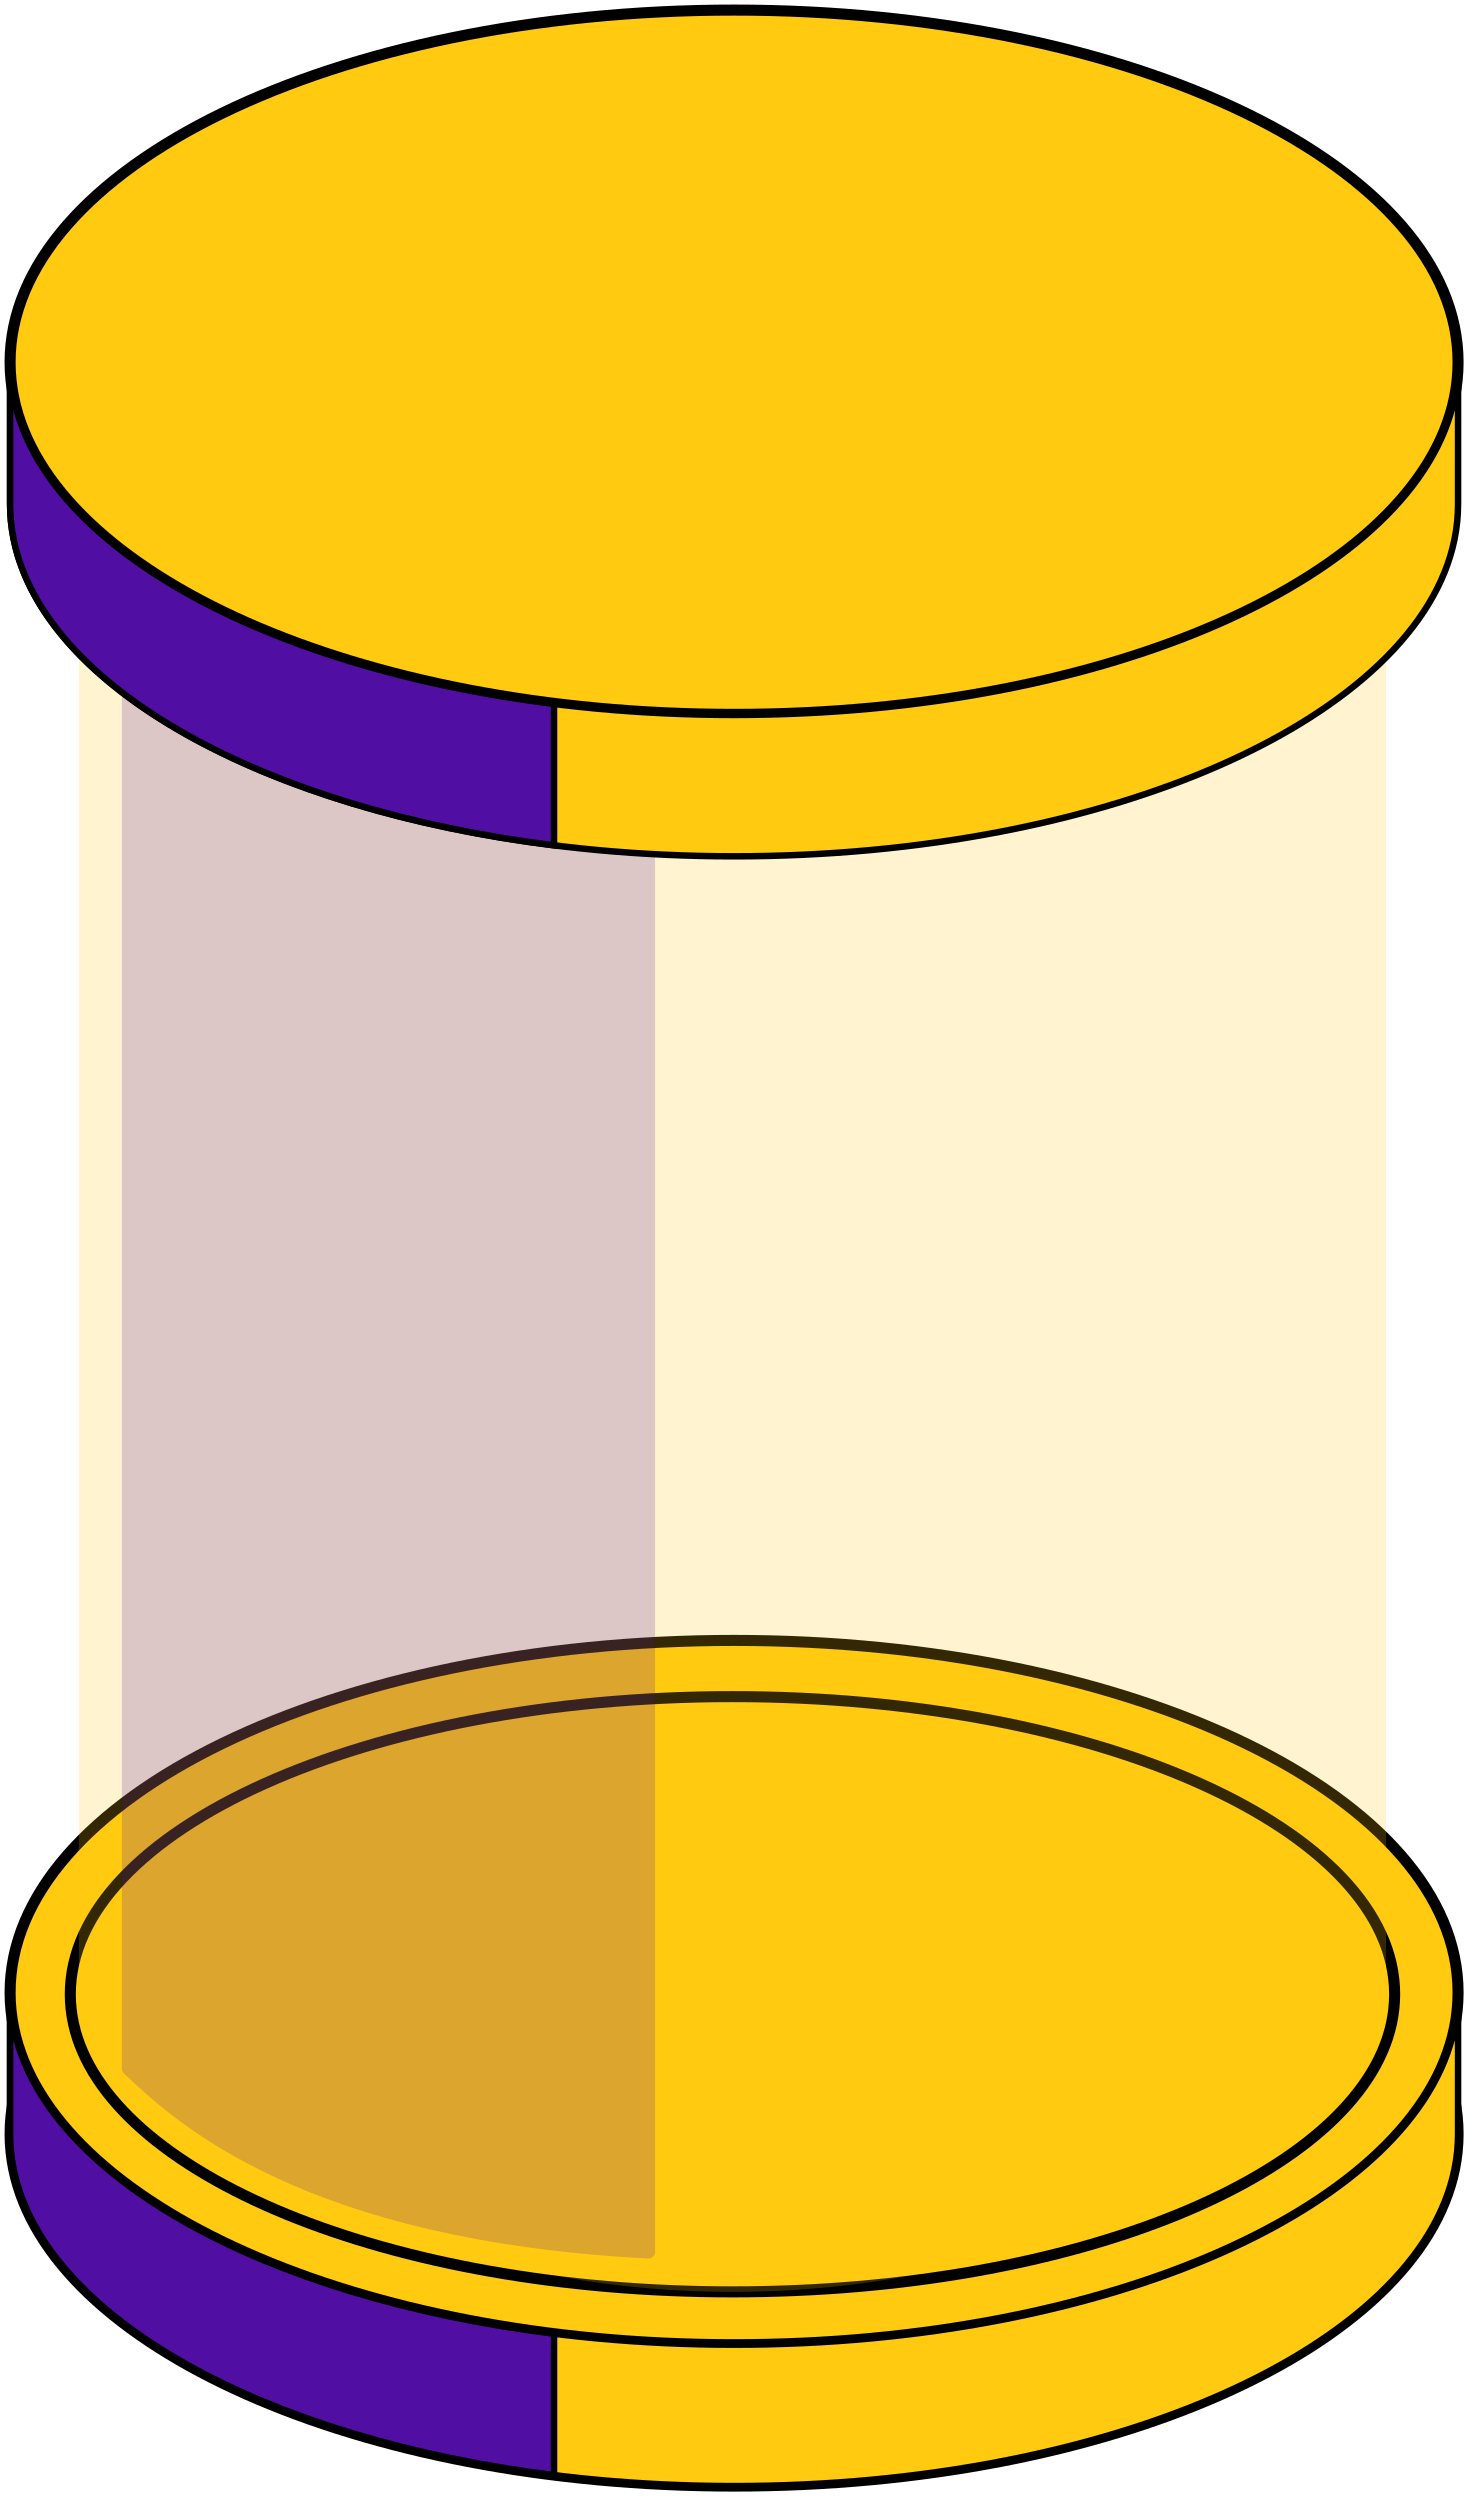
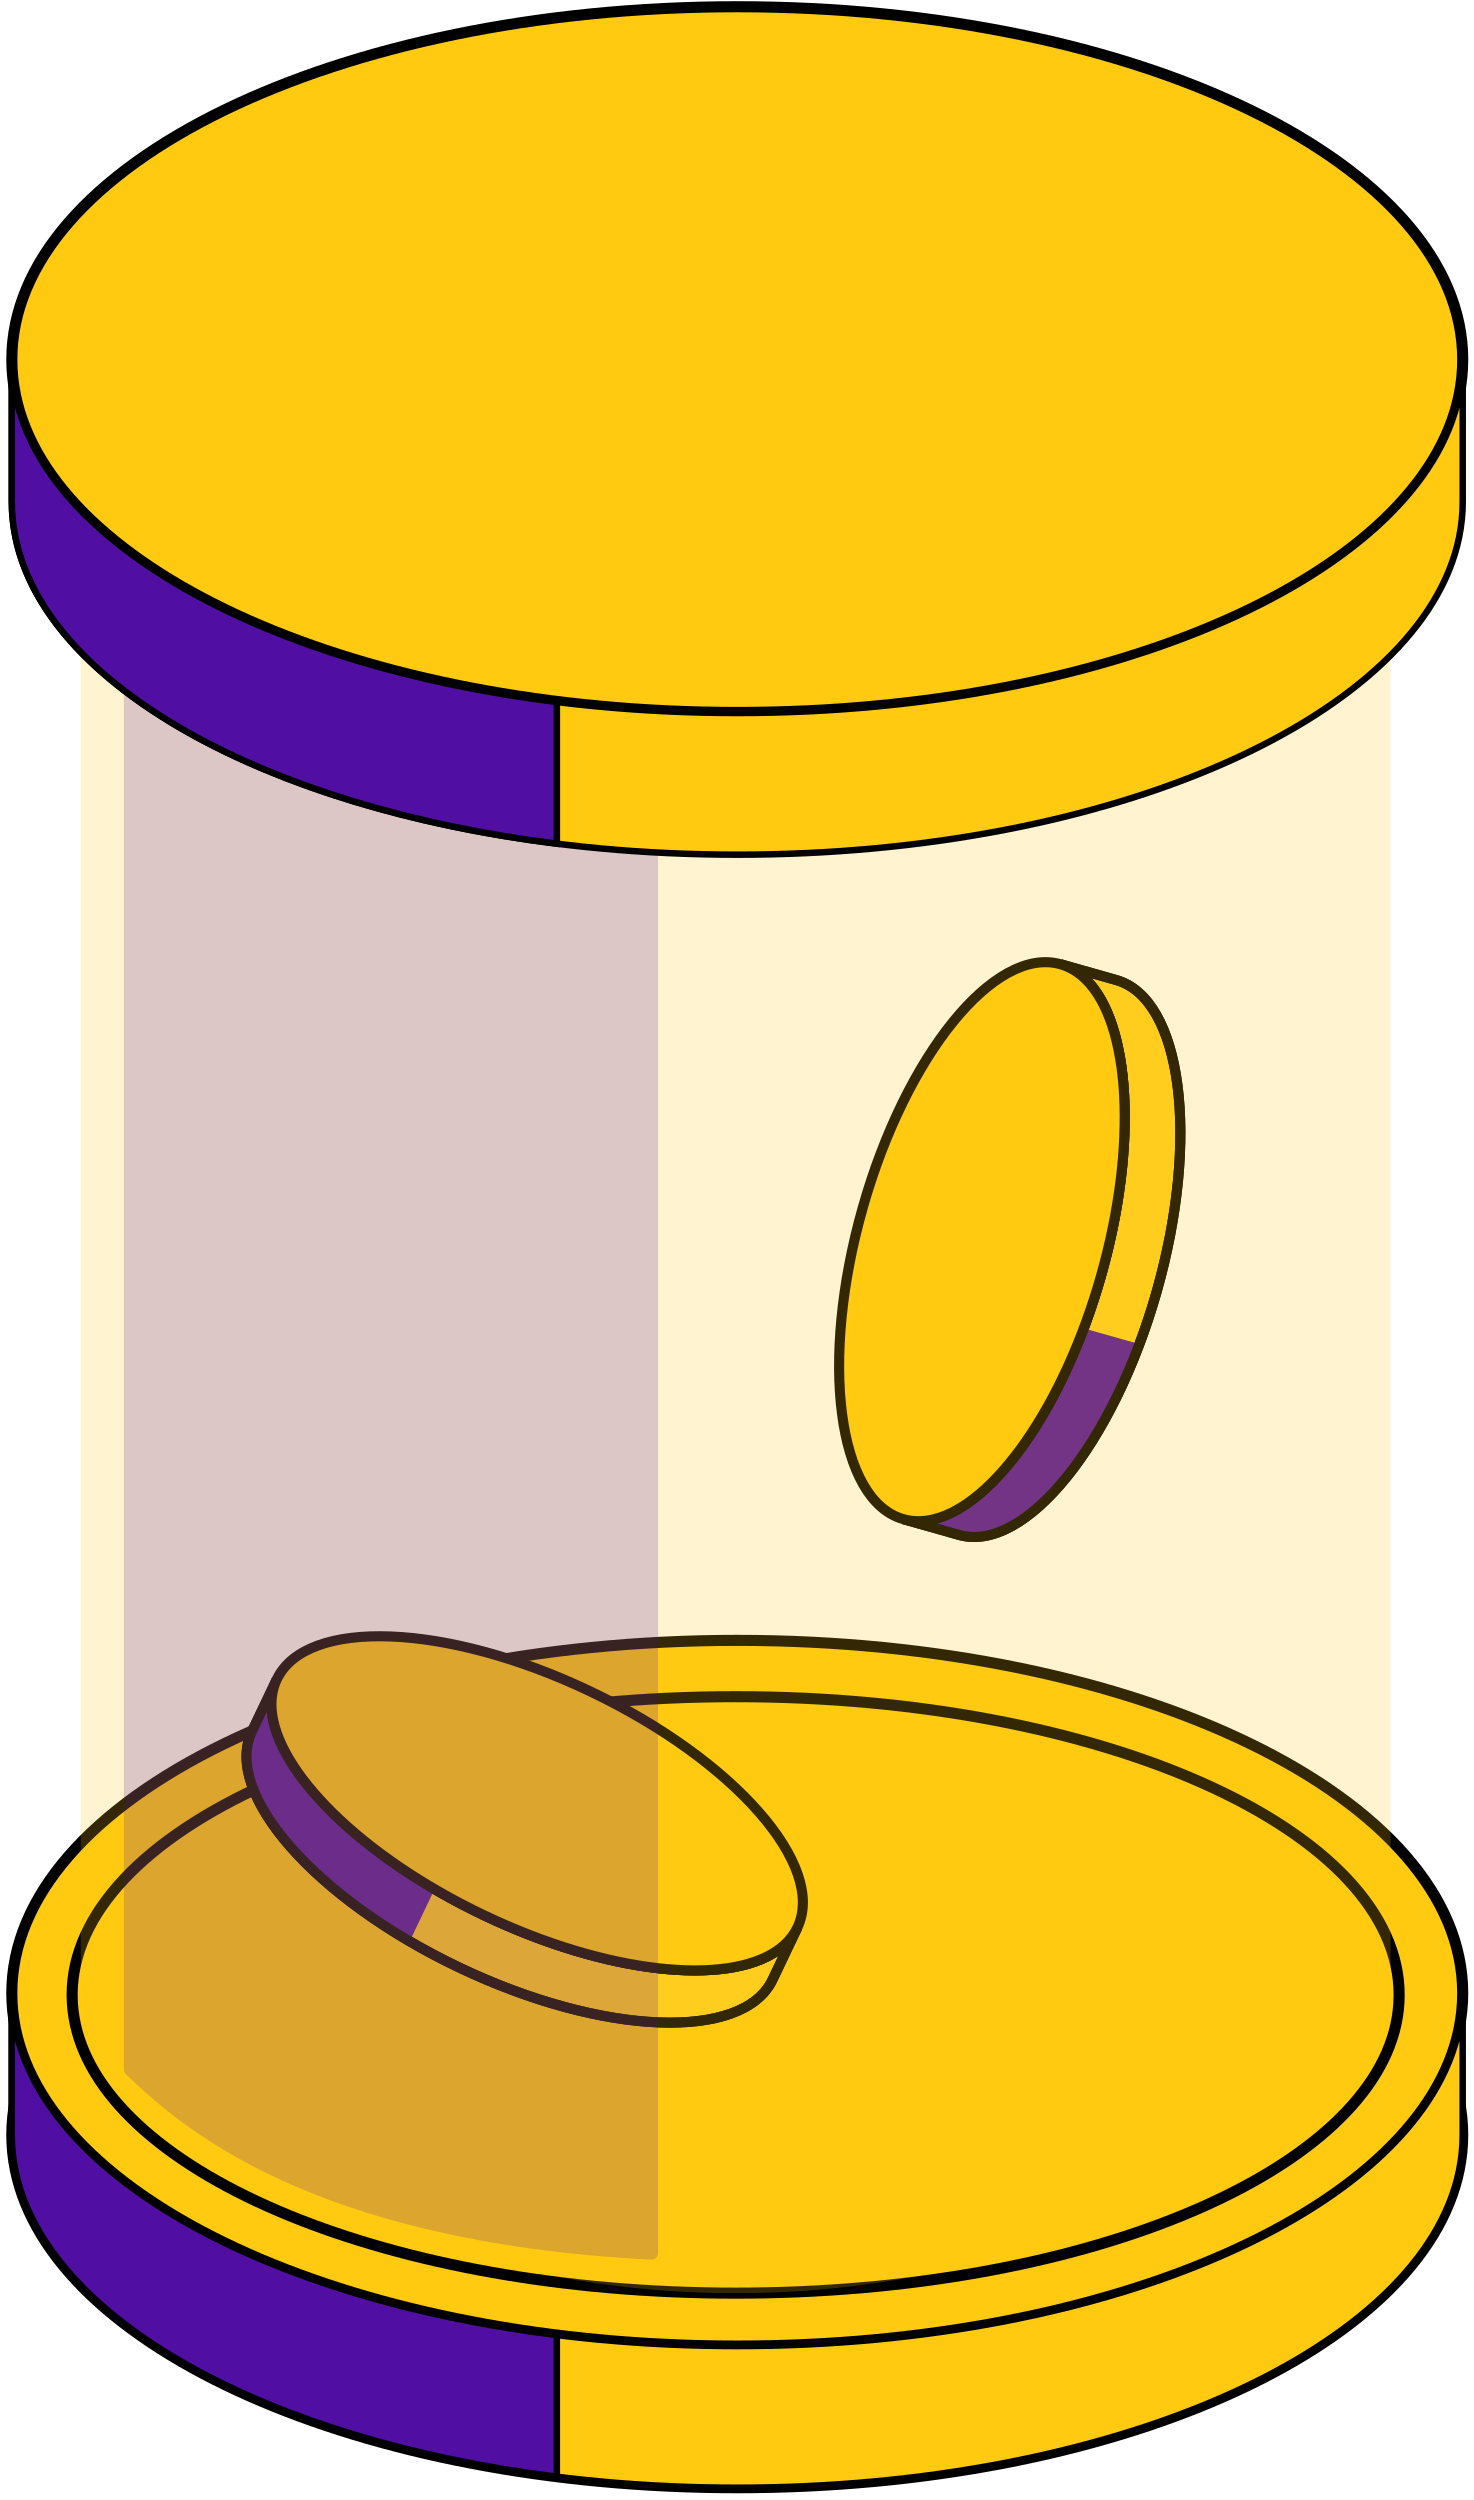
- <svg xmlns="http://www.w3.org/2000/svg" width="146" height="248" viewBox="0 0 146 248" fill="none">
-   <g id="Group 14540">
-     <g id="Group">
-       <path id="Vector" d="M144.64 211.686C144.64 212.867 144.518 214.04 144.283 215.188C140.671 232.834 110.057 246.618 72.821 246.618C35.584 246.618 4.97 232.834 1.358 215.188C1.124 214.04 1.001 212.867 1.001 211.686C1.001 192.397 33.154 176.753 72.821 176.753C112.487 176.753 144.64 192.397 144.64 211.686Z" fill="#500FA2" stroke="black" stroke-width="1.098" stroke-miterlimit="10" stroke-linecap="round" />
-     </g>
-     <g id="Group_2">
-       <path id="Vector_2" d="M144.64 197.662C144.64 198.843 144.518 200.016 144.283 201.164C140.671 218.811 110.057 232.594 72.821 232.594C35.584 232.594 4.97 218.811 1.358 201.164C1.124 200.016 1.001 198.843 1.001 197.662C1.001 178.373 33.154 162.729 72.821 162.729C112.487 162.729 144.64 178.373 144.64 197.662Z" fill="#FFCA10" stroke="black" stroke-width="1.098" stroke-miterlimit="10" stroke-linecap="round" />
-       <path id="Vector_3" d="M138.348 197.829C138.348 198.828 138.236 199.819 138.021 200.789C134.718 215.704 106.717 227.353 72.66 227.353C38.603 227.353 10.603 215.704 7.299 200.789C7.085 199.819 6.973 198.828 6.973 197.829C6.973 181.527 36.38 168.305 72.66 168.305C108.94 168.305 138.348 181.527 138.348 197.829Z" fill="#FFCA10" stroke="black" stroke-width="1.098" stroke-miterlimit="10" stroke-linecap="round" />
-     </g>
-     <g id="Vector_4">
-       <path d="M144.282 215.189C144.517 214.041 144.639 212.868 144.639 211.686V197.663C144.639 198.844 144.517 200.017 144.282 201.165C140.67 218.811 110.056 232.595 72.82 232.595C35.583 232.595 4.969 218.811 1.357 201.165C1.123 200.017 1 198.844 1 197.663V211.686C1 212.868 1.123 214.041 1.357 215.189C4.969 232.835 35.583 246.619 72.82 246.619C110.056 246.619 140.67 232.835 144.282 215.189Z" fill="#FFCA10" />
-       <path d="M144.282 215.189C144.517 214.041 144.639 212.868 144.639 211.686V197.663C144.639 198.844 144.517 200.017 144.282 201.165C140.67 218.811 110.056 232.595 72.82 232.595C35.583 232.595 4.969 218.811 1.357 201.165C1.123 200.017 1 198.844 1 197.663V211.686C1 212.868 1.123 214.041 1.357 215.189C4.969 232.835 35.583 246.619 72.82 246.619C110.056 246.619 140.67 232.835 144.282 215.189Z" stroke="black" stroke-width="0.644" stroke-miterlimit="10" stroke-linecap="round" />
-     </g>
-     <path id="Vector_5" d="M1 211.686C1 212.868 1.123 214.041 1.357 215.189C4.371 229.913 26.185 241.948 54.96 245.53V231.506C26.185 227.925 4.371 215.89 1.357 201.165C1.123 200.017 1 198.844 1 197.663V211.686Z" fill="#500FA2" stroke="black" stroke-width="0.644" stroke-miterlimit="10" stroke-linecap="round" />
-     <g id="Group_3">
-       <path id="Rectangle 1275" opacity="0.2" d="M7.825 33.805H137.494V197.829C137.494 197.829 117.447 227.353 72.66 227.353C27.873 227.353 7.825 197.829 7.825 197.829V33.805Z" fill="#FFCA10" />
-       <path id="Rectangle 1276" opacity="0.2" d="M12.09 27.887C12.09 27.532 12.378 27.243 12.734 27.243H64.337C64.693 27.243 64.981 27.532 64.981 27.887V223.397C64.981 223.764 64.664 224.057 64.297 224.038C30.264 222.296 17.492 210.664 12.282 205.667C12.156 205.546 12.09 205.383 12.09 205.208V27.887Z" fill="#500FA2" />
-       <g id="Group_4">
-         <path id="Vector_6" d="M144.639 35.932C144.639 37.114 144.517 38.287 144.282 39.435C140.67 57.081 110.056 70.865 72.82 70.865C35.583 70.865 4.969 57.081 1.357 39.435C1.123 38.287 1 37.114 1 35.932C1 16.644 33.153 1 72.82 1C112.487 1 144.639 16.644 144.639 35.932Z" fill="#FFCA10" stroke="black" stroke-width="1.098" stroke-miterlimit="10" stroke-linecap="round" />
-         <g id="Vector_7">
-           <path d="M144.282 53.517C144.517 52.369 144.639 51.196 144.639 50.014V35.991C144.639 37.172 144.517 38.345 144.282 39.493C140.67 57.139 110.056 70.923 72.82 70.923C35.583 70.923 4.969 57.139 1.357 39.493C1.123 38.345 1 37.172 1 35.991V50.014C1 51.196 1.123 52.369 1.357 53.517C4.969 71.163 35.583 84.947 72.82 84.947C110.056 84.947 140.67 71.163 144.282 53.517Z" fill="#FFCA10" />
-           <path d="M144.282 53.517C144.517 52.369 144.639 51.196 144.639 50.014V35.991C144.639 37.172 144.517 38.345 144.282 39.493C140.67 57.139 110.056 70.923 72.82 70.923C35.583 70.923 4.969 57.139 1.357 39.493C1.123 38.345 1 37.172 1 35.991V50.014C1 51.196 1.123 52.369 1.357 53.517C4.969 71.163 35.583 84.947 72.82 84.947C110.056 84.947 140.67 71.163 144.282 53.517Z" stroke="black" stroke-width="0.644" stroke-miterlimit="10" stroke-linecap="round" />
-         </g>
-         <path id="Vector_8" d="M1 50.014C1 51.196 1.123 52.369 1.357 53.517C4.371 68.241 26.185 80.276 54.96 83.858V69.834C26.185 66.252 4.371 54.218 1.357 39.493C1.123 38.345 1 37.172 1 35.991V50.014Z" fill="#500FA2" stroke="black" stroke-width="0.644" stroke-miterlimit="10" stroke-linecap="round" />
-       </g>
-     </g>
-   </g>
+ <svg xmlns="http://www.w3.org/2000/svg" width="175" height="297" viewBox="0 0 175 297" fill="none">
+   <path d="M173.769 253.623C173.769 255.04 173.622 256.448 173.341 257.825C169.006 279.001 132.269 295.541 87.585 295.541C42.902 295.541 6.165 279.001 1.83 257.825C1.549 256.448 1.402 255.04 1.402 253.623C1.402 230.476 39.985 211.704 87.585 211.704C135.186 211.704 173.769 230.476 173.769 253.623Z" fill="#500FA2" stroke="black" stroke-width="1.318" stroke-miterlimit="10" stroke-linecap="round" />
+   <path d="M173.769 236.794C173.769 238.212 173.622 239.62 173.341 240.997C169.006 262.173 132.269 278.713 87.585 278.713C42.902 278.713 6.165 262.173 1.83 240.997C1.549 239.62 1.402 238.212 1.402 236.794C1.402 213.648 39.985 194.875 87.585 194.875C135.186 194.875 173.769 213.648 173.769 236.794Z" fill="#FFCA10" stroke="black" stroke-width="1.318" stroke-miterlimit="10" stroke-linecap="round" />
+   <path d="M166.219 236.995C166.219 238.193 166.085 239.383 165.828 240.547C161.863 258.444 128.263 272.424 87.394 272.424C46.526 272.424 12.925 258.444 8.961 240.547C8.704 239.383 8.569 238.193 8.569 236.995C8.569 217.432 43.858 201.566 87.394 201.566C130.93 201.566 166.219 217.432 166.219 236.995Z" fill="#FFCA10" stroke="black" stroke-width="1.318" stroke-miterlimit="10" stroke-linecap="round" />
+   <path d="M94.734 228.987C94.226 230.052 93.434 230.954 92.405 231.682C86.364 235.977 72.058 234.479 57.472 227.521C42.886 220.563 32.728 210.39 32.265 202.993C32.184 201.735 32.386 200.551 32.894 199.486L29.936 205.688C26.435 213.026 37.438 225.577 54.514 233.722C71.589 241.868 88.275 242.527 91.776 235.188L94.734 228.987Z" fill="#FFCE22" stroke="black" stroke-width="1.2" />
+   <path d="M51.628 224.43C40.235 217.773 32.663 209.356 32.265 202.993C32.184 201.735 32.386 200.551 32.894 199.486L29.936 205.688C26.853 212.15 35.017 222.653 48.67 230.632L51.628 224.43Z" fill="#500FA3" />
+   <path d="M94.734 228.987C94.226 230.052 93.434 230.954 92.405 231.682C86.364 235.977 72.058 234.479 57.472 227.521C42.886 220.563 32.728 210.39 32.265 202.993C32.184 201.735 32.386 200.551 32.894 199.486L29.936 205.688C26.435 213.026 37.438 225.577 54.514 233.722C71.589 241.868 88.275 242.527 91.776 235.188L94.734 228.987Z" stroke="black" stroke-width="1.2" />
+   <path d="M70.147 200.948C53.072 192.802 36.391 192.155 32.894 199.486C32.386 200.551 32.183 201.735 32.264 202.992C32.727 210.39 42.885 220.562 57.471 227.521C72.057 234.479 86.364 235.976 92.405 231.681C93.433 230.954 94.225 230.051 94.734 228.986C98.231 221.655 87.222 209.093 70.147 200.948Z" fill="#FFCA10" stroke="black" stroke-width="1.2" />
+   <path d="M125.991 114.552C127.126 114.873 128.149 115.503 129.04 116.394C134.29 121.626 135.22 135.981 130.815 151.53C126.41 167.079 118.092 178.803 110.877 180.504C109.652 180.796 108.451 180.795 107.315 180.474L113.926 182.346C121.749 184.563 132.269 171.605 137.426 153.403C142.583 135.2 140.425 118.641 132.602 116.425L125.991 114.552Z" fill="#FFCE22" stroke="black" stroke-width="1.2" />
+   <path d="M128.752 157.81C124.106 170.161 117.083 179.041 110.877 180.504C109.652 180.796 108.451 180.795 107.315 180.474L113.926 182.346C120.815 184.298 129.795 174.483 135.363 159.683L128.752 157.81Z" fill="#500FA3" />
+   <path d="M125.991 114.552C127.126 114.873 128.149 115.503 129.04 116.394C134.29 121.626 135.22 135.981 130.815 151.53C126.41 167.079 118.092 178.803 110.877 180.504C109.652 180.796 108.451 180.795 107.315 180.474L113.926 182.346C121.749 184.563 132.269 171.605 137.426 153.403C142.583 135.2 140.425 118.641 132.602 116.425L125.991 114.552Z" stroke="black" stroke-width="1.2" />
+   <path d="M102.487 143.506C97.331 161.708 99.499 178.261 107.314 180.475C108.449 180.796 109.651 180.797 110.876 180.505C118.091 178.804 126.409 167.08 130.814 151.531C135.219 135.982 134.289 121.628 129.038 116.395C128.148 115.504 127.125 114.875 125.99 114.553C118.174 112.339 107.644 125.304 102.487 143.506Z" fill="#FFCA10" stroke="black" stroke-width="1.2" />
+   <path d="M173.339 257.826C173.62 256.448 173.767 255.041 173.767 253.623V236.794C173.767 238.212 173.62 239.62 173.339 240.997C169.005 262.173 132.268 278.713 87.584 278.713C42.9 278.713 6.163 262.173 1.829 240.997C1.548 239.62 1.4 238.212 1.4 236.794V253.623C1.4 255.041 1.548 256.448 1.829 257.826C6.163 279.001 42.9 295.542 87.584 295.542C132.268 295.542 169.005 279.001 173.339 257.826Z" fill="#FFCA10" />
+   <path d="M173.339 257.826C173.62 256.448 173.767 255.041 173.767 253.623V236.794C173.767 238.212 173.62 239.62 173.339 240.997C169.005 262.173 132.268 278.713 87.584 278.713C42.9 278.713 6.163 262.173 1.829 240.997C1.548 239.62 1.4 238.212 1.4 236.794V253.623C1.4 255.041 1.548 256.448 1.829 257.826C6.163 279.001 42.9 295.542 87.584 295.542C132.268 295.542 169.005 279.001 173.339 257.826Z" stroke="black" stroke-width="0.773" stroke-miterlimit="10" stroke-linecap="round" />
+   <path d="M1.4 253.623C1.4 255.041 1.548 256.448 1.829 257.826C5.445 275.495 31.623 289.937 66.152 294.235V277.407C31.623 273.108 5.445 258.666 1.829 240.997C1.548 239.62 1.4 238.212 1.4 236.794V253.623Z" fill="#500FA2" stroke="black" stroke-width="0.773" stroke-miterlimit="10" stroke-linecap="round" />
+   <path opacity="0.2" d="M9.591 40.166H165.194V236.994C165.194 236.994 141.137 272.423 87.392 272.423C33.648 272.423 9.591 236.994 9.591 236.994V40.166Z" fill="#FFCA10" />
+   <path opacity="0.2" d="M14.71 33.064C14.71 32.638 15.056 32.292 15.482 32.292H77.407C77.833 32.292 78.179 32.638 78.179 33.064V267.676C78.179 268.117 77.798 268.468 77.358 268.446C36.519 266.355 21.192 252.397 14.941 246.4C14.789 246.255 14.71 246.06 14.71 245.85V33.064Z" fill="#500FA2" />
+   <path d="M173.771 42.719C173.771 44.137 173.623 45.544 173.343 46.922C169.008 68.098 132.271 84.638 87.587 84.638C42.903 84.638 6.166 68.098 1.832 46.922C1.551 45.544 1.404 44.137 1.404 42.719C1.404 19.573 39.987 0.8 87.587 0.8C135.187 0.8 173.771 19.573 173.771 42.719Z" fill="#FFCA10" stroke="black" stroke-width="1.318" stroke-miterlimit="10" stroke-linecap="round" />
+   <path d="M173.343 63.82C173.623 62.442 173.771 61.035 173.771 59.617V42.788C173.771 44.206 173.623 45.614 173.343 46.991C169.008 68.167 132.271 84.707 87.587 84.707C42.903 84.707 6.166 68.167 1.832 46.991C1.551 45.614 1.404 44.206 1.404 42.788V59.617C1.404 61.035 1.551 62.442 1.832 63.82C6.166 84.996 42.903 101.536 87.587 101.536C132.271 101.536 169.008 84.996 173.343 63.82Z" fill="#FFCA10" />
+   <path d="M173.343 63.82C173.623 62.442 173.771 61.035 173.771 59.617V42.788C173.771 44.206 173.623 45.614 173.343 46.991C169.008 68.167 132.271 84.707 87.587 84.707C42.903 84.707 6.166 68.167 1.832 46.991C1.551 45.614 1.404 44.206 1.404 42.788V59.617C1.404 61.035 1.551 62.442 1.832 63.82C6.166 84.996 42.903 101.536 87.587 101.536C132.271 101.536 169.008 84.996 173.343 63.82Z" stroke="black" stroke-width="0.773" stroke-miterlimit="10" stroke-linecap="round" />
+   <path d="M1.404 59.617C1.404 61.035 1.551 62.442 1.832 63.82C5.449 81.489 31.626 95.931 66.155 100.229V83.401C31.626 79.103 5.449 64.661 1.832 46.991C1.551 45.614 1.404 44.206 1.404 42.788V59.617Z" fill="#500FA2" stroke="black" stroke-width="0.773" stroke-miterlimit="10" stroke-linecap="round" />
</svg>
